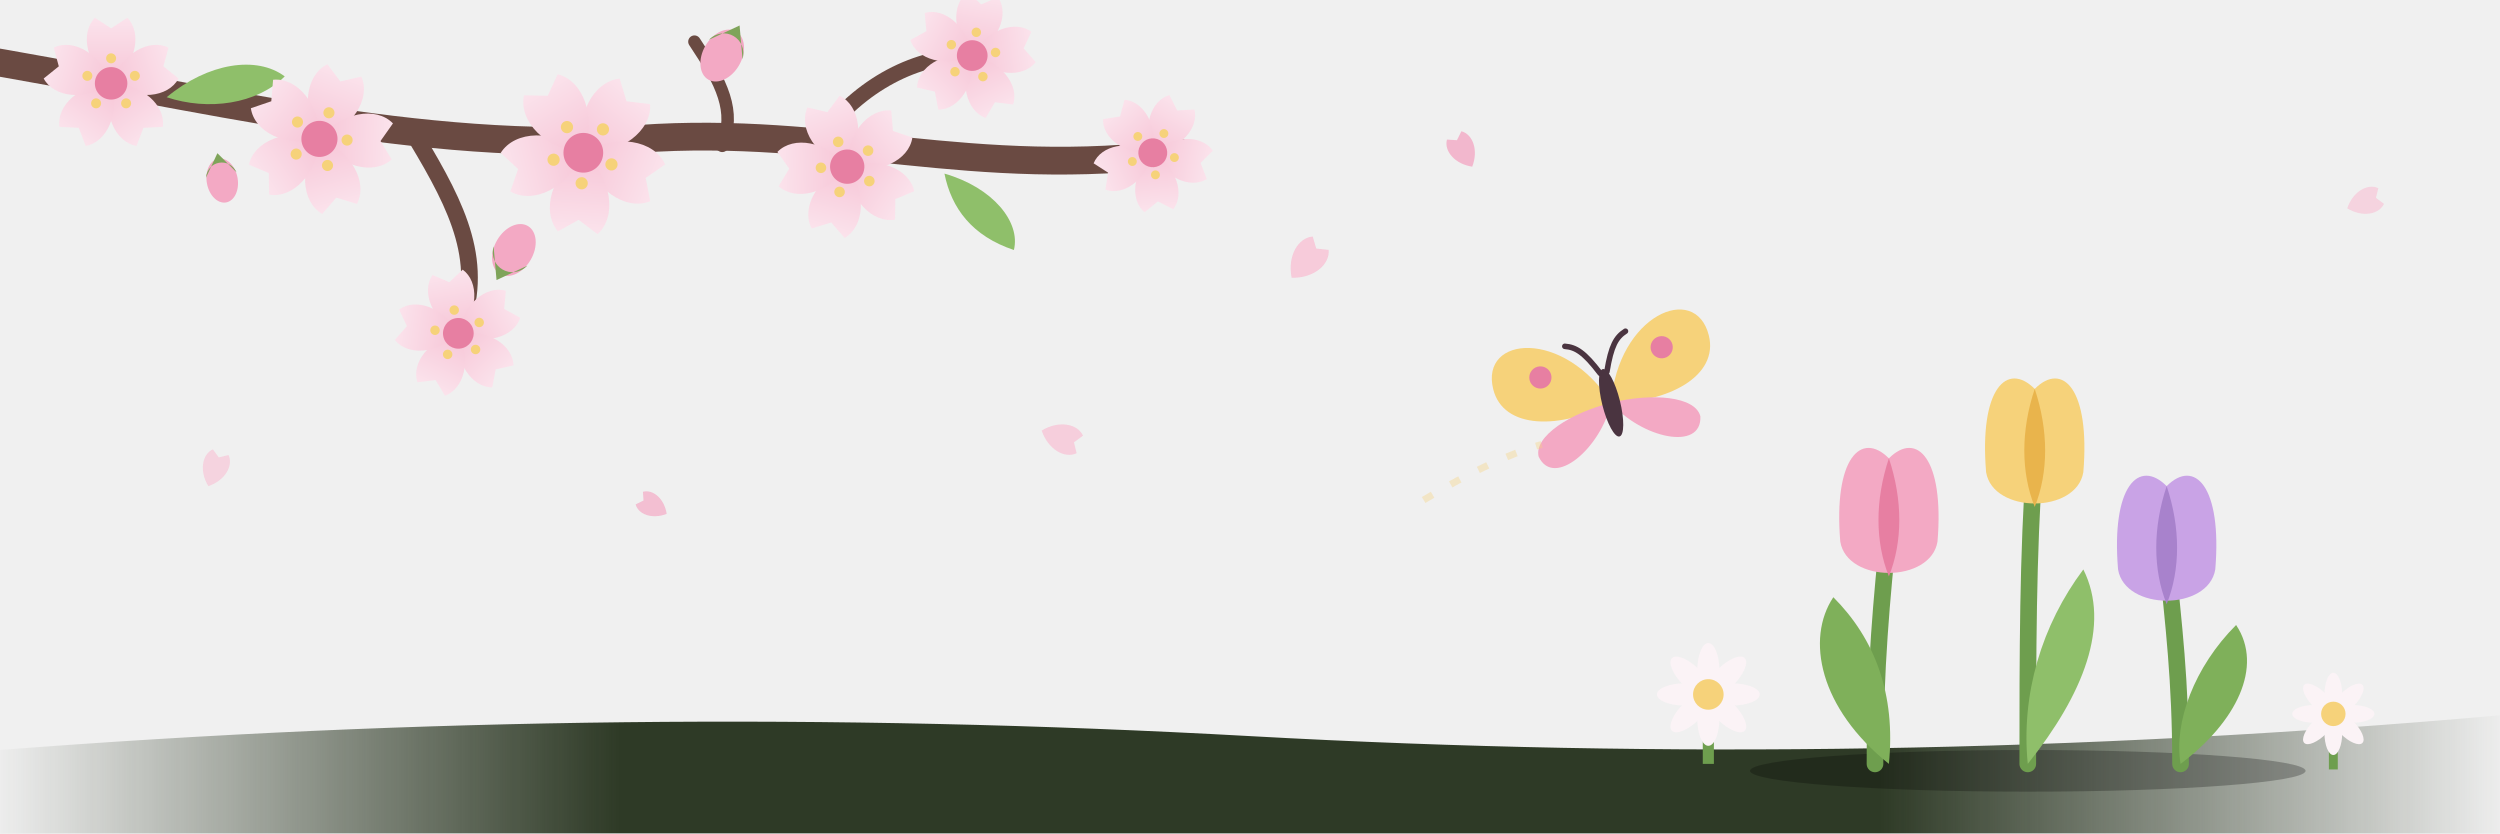
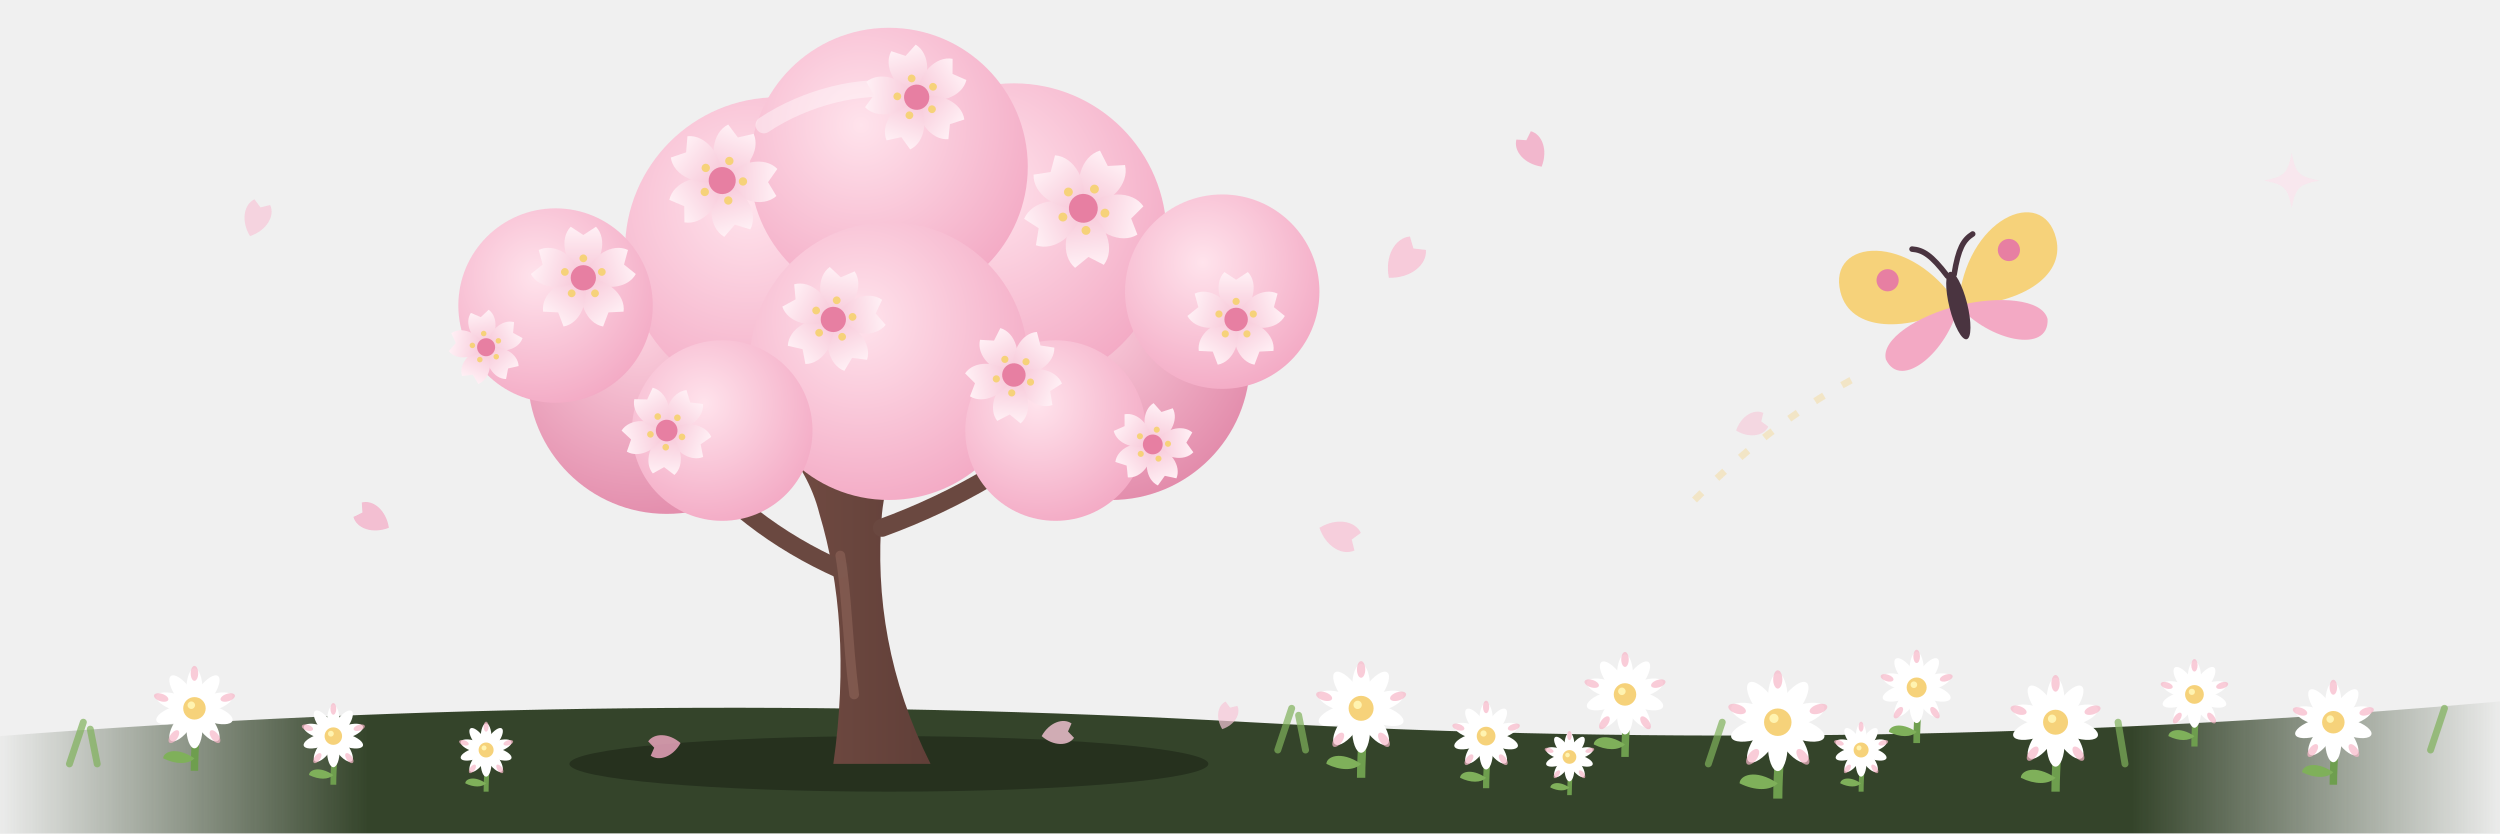
<svg xmlns="http://www.w3.org/2000/svg" viewBox="0 0 360 120">
  <defs>
    <linearGradient id="pv-petal" x1="0" y1="1" x2="0" y2="0">
      <stop offset="0" stop-color="#F7C6D7" />
-       <stop offset="1" stop-color="#FBE3EC" />
+       <stop offset="1" stop-color="#FFF0F5" />
    </linearGradient>
    <path id="pv-p" d="M0 0 C-4 -3 -5 -8 -2.6 -10.5 L0 -8.8 L2.6 -10.5 C5 -8 4 -3 0 0 Z" />
    <g id="pv-flower">
      <use href="#pv-p" fill="url(#pv-petal)" />
      <use href="#pv-p" fill="url(#pv-petal)" transform="rotate(72)" />
      <use href="#pv-p" fill="url(#pv-petal)" transform="rotate(144)" />
      <use href="#pv-p" fill="url(#pv-petal)" transform="rotate(216)" />
      <use href="#pv-p" fill="url(#pv-petal)" transform="rotate(288)" />
      <circle r="2.6" fill="#E77FA2" />
-       <circle cx="0" cy="-4" r="0.8" fill="#F6D27A" />
+       <circle cy="-4" r="0.8" fill="#F6D27A" />
      <circle cx="3.8" cy="-1.2" r="0.8" fill="#F6D27A" />
      <circle cx="2.4" cy="3.2" r="0.8" fill="#F6D27A" />
      <circle cx="-2.4" cy="3.2" r="0.8" fill="#F6D27A" />
      <circle cx="-3.8" cy="-1.2" r="0.8" fill="#F6D27A" />
    </g>
-     <g id="pv-bud">
-       <ellipse rx="2.8" ry="4" fill="#F3A9C4" />
-       <path d="M-2.8 1 C-2 4 2 4 2.8 1 L0 5 Z" fill="#7FA45A" />
+     <path id="pv-fall" d="M0 0 C-2.5 -2 -3 -5 -1.5 -6.5 L0 -5.5 L1.5 -6.5 C3 -5 2.5 -2 0 0 Z" />
+     <g id="pv-daisy">
+       <path d="M0 10 C0 6 0.5 3 0 0" stroke="#6E9E4E" stroke-width="1.2" fill="none" />
+       <path d="M0 8 C-3 6 -5 7 -5 8 C-3 9 -1 9 0 8 Z" fill="#7FB05A" />
+       <g fill="#FFFFFF">
+         <ellipse rx="1.3" ry="3.4" cy="-3" />
+         <ellipse rx="1.3" ry="3.4" cy="-3" transform="rotate(36)" />
+         <ellipse rx="1.3" ry="3.4" cy="-3" transform="rotate(72)" />
+         <ellipse rx="1.3" ry="3.4" cy="-3" transform="rotate(108)" />
+         <ellipse rx="1.3" ry="3.4" cy="-3" transform="rotate(144)" />
+         <ellipse rx="1.3" ry="3.4" cy="-3" transform="rotate(180)" />
+         <ellipse rx="1.3" ry="3.4" cy="-3" transform="rotate(216)" />
+         <ellipse rx="1.3" ry="3.4" cy="-3" transform="rotate(252)" />
+         <ellipse rx="1.3" ry="3.4" cy="-3" transform="rotate(288)" />
+         <ellipse rx="1.3" ry="3.4" cy="-3" transform="rotate(324)" />
+       </g>
+       <g fill="#F7B6C8" opacity="0.7">
+         <ellipse rx="0.6" ry="1.2" cy="-5.6" />
+         <ellipse rx="0.6" ry="1.2" cy="-5.6" transform="rotate(72)" />
+         <ellipse rx="0.6" ry="1.2" cy="-5.6" transform="rotate(144)" />
+         <ellipse rx="0.6" ry="1.2" cy="-5.6" transform="rotate(216)" />
+         <ellipse rx="0.6" ry="1.2" cy="-5.6" transform="rotate(288)" />
+       </g>
+       <circle r="1.8" fill="#F6D27A" />
+       <circle cx="-0.5" cy="-0.5" r="0.6" fill="#FFF3B0" />
    </g>
-     <path id="pv-fall" d="M0 0 C-2.5 -2 -3 -5 -1.5 -6.5 L0 -5.5 L1.5 -6.5 C3 -5 2.5 -2 0 0 Z" />
+     <radialGradient id="pv-c1" cx="0.4" cy="0.35" r="0.7">
+       <stop offset="0" stop-color="#FFE3EC" />
+       <stop offset="1" stop-color="#F3A9C4" />
+     </radialGradient>
+     <radialGradient id="pv-c2" cx="0.4" cy="0.35" r="0.7">
+       <stop offset="0" stop-color="#FBD0DE" />
+       <stop offset="1" stop-color="#E28AAA" />
+     </radialGradient>
+     <linearGradient id="pv-trunk" x1="0" y1="0" x2="1" y2="0">
+       <stop offset="0" stop-color="#7A5248" />
+       <stop offset="1" stop-color="#5A3A34" />
+     </linearGradient>
    <linearGradient id="pv-ground" x1="0" y1="0" x2="1" y2="0">
-       <stop offset="0" stop-color="#2E3A26" stop-opacity="0" />
-       <stop offset="0.25" stop-color="#2E3A26" />
-       <stop offset="0.75" stop-color="#2E3A26" />
-       <stop offset="1" stop-color="#2E3A26" stop-opacity="0" />
+       <stop offset="0" stop-color="#34442A" stop-opacity="0" />
+       <stop offset="0.15" stop-color="#34442A" />
+       <stop offset="0.85" stop-color="#34442A" />
+       <stop offset="1" stop-color="#34442A" stop-opacity="0" />
    </linearGradient>
  </defs>
-   <path d="M-6 8 C30 14 60 22 92 20 C120 18 140 26 170 22" stroke="#6A4A42" stroke-width="4" fill="none" stroke-linecap="round" />
-   <path d="M60 20 C66 30 70 38 66 48" stroke="#6A4A42" stroke-width="2.4" fill="none" stroke-linecap="round" />
-   <path d="M118 20 C124 12 132 8 140 8" stroke="#6A4A42" stroke-width="2.2" fill="none" stroke-linecap="round" />
-   <path d="M100 6 C104 12 106 16 104 21" stroke="#6A4A42" stroke-width="1.8" fill="none" stroke-linecap="round" />
-   <path d="M24 14 C30 9 37 8 41 11 C37 15 30 16 24 14 Z" fill="#8FBF6A" />
-   <path d="M136 25 C143 27 147 32 146 36 C140 34 137 30 136 25 Z" fill="#8FBF6A" />
-   <use href="#pv-flower" transform="translate(16 12) scale(0.9)" />
-   <use href="#pv-flower" transform="translate(46 20) rotate(20)" />
-   <use href="#pv-flower" transform="translate(66 48) rotate(-10) scale(0.85)" />
-   <use href="#pv-flower" transform="translate(84 22) rotate(40) scale(1.1)" />
-   <use href="#pv-flower" transform="translate(140 8) rotate(10) scale(0.85)" />
-   <use href="#pv-flower" transform="translate(122 24) rotate(-20) scale(0.95)" />
-   <use href="#pv-flower" transform="translate(166 22) rotate(30) scale(0.8)" />
-   <use href="#pv-bud" transform="translate(74 36) rotate(30)" />
-   <use href="#pv-bud" transform="translate(104 8) rotate(-150)" />
-   <use href="#pv-bud" transform="translate(32 26) rotate(170) scale(0.8)" />
-   <use href="#pv-fall" transform="translate(186 40) rotate(40)" fill="#F7C6D7" opacity="0.9" />
-   <use href="#pv-fall" transform="translate(212 24) rotate(-30) scale(0.8)" fill="#F3A9C4" opacity="0.8" />
-   <use href="#pv-fall" transform="translate(150 62) rotate(110) scale(0.9)" fill="#F7C6D7" opacity="0.8" />
-   <use href="#pv-fall" transform="translate(96 74) rotate(-60) scale(0.7)" fill="#F3A9C4" opacity="0.7" />
-   <use href="#pv-fall" transform="translate(30 70) rotate(20) scale(0.8)" fill="#F7C6D7" opacity="0.7" />
-   <use href="#pv-fall" transform="translate(338 30) rotate(70) scale(0.8)" fill="#F7C6D7" opacity="0.7" />
-   <path d="M0 120 L0 108 Q90 101 180 106 Q270 111 360 103 L360 120 Z" fill="url(#pv-ground)" />
-   <g transform="translate(232 58) rotate(-14)">
+   <path d="M0 120 L0 106 Q90 99 180 104 Q270 109 360 101 L360 120 Z" fill="url(#pv-ground)" />
+   <ellipse cx="128" cy="110" rx="46" ry="4" fill="#000000" opacity="0.28" />
+   <path d="M120 110 C122 96 121 84 118 74 C116 66 110 60 102 56 L106 53 C113 57 119 62 122 68 C124 60 130 54 140 50 L142 53 C134 58 128 64 127 74 C126 86 128 98 134 110 Z" fill="url(#pv-trunk)" />
+   <path d="M121 82 C112 78 104 72 98 64" stroke="#6A4840" stroke-width="2.6" fill="none" stroke-linecap="round" />
+   <path d="M127 76 C138 72 148 66 154 60" stroke="#6A4840" stroke-width="2.6" fill="none" stroke-linecap="round" />
+   <path d="M123 100 C122 92 122 86 121 80" stroke="#8E6458" stroke-width="1.4" opacity="0.6" fill="none" stroke-linecap="round" />
+   <g>
+     <circle cx="96" cy="54" r="20" fill="url(#pv-c2)" />
+     <circle cx="160" cy="52" r="20" fill="url(#pv-c2)" />
+     <circle cx="112" cy="36" r="22" fill="url(#pv-c1)" />
+     <circle cx="146" cy="34" r="22" fill="url(#pv-c1)" />
+     <circle cx="128" cy="24" r="20" fill="url(#pv-c1)" />
+     <circle cx="80" cy="44" r="14" fill="url(#pv-c1)" />
+     <circle cx="176" cy="42" r="14" fill="url(#pv-c1)" />
+     <circle cx="128" cy="52" r="20" fill="url(#pv-c1)" />
+     <circle cx="104" cy="62" r="13" fill="url(#pv-c1)" />
+     <circle cx="152" cy="62" r="13" fill="url(#pv-c1)" />
+   </g>
+   <path d="M110 18 C116 14 124 12 130 13" stroke="#FFFFFF" stroke-width="2.4" stroke-linecap="round" opacity="0.4" fill="none" />
+   <use href="#pv-flower" transform="translate(84 40) scale(0.7)" />
+   <use href="#pv-flower" transform="translate(104 26) rotate(20) scale(0.75)" />
+   <use href="#pv-flower" transform="translate(132 14) rotate(-15) scale(0.7)" />
+   <use href="#pv-flower" transform="translate(156 30) rotate(30) scale(0.8)" />
+   <use href="#pv-flower" transform="translate(178 46) scale(0.65)" />
+   <use href="#pv-flower" transform="translate(120 46) rotate(10) scale(0.7)" />
+   <use href="#pv-flower" transform="translate(146 54) rotate(-30) scale(0.65)" />
+   <use href="#pv-flower" transform="translate(96 62) rotate(40) scale(0.6)" />
+   <use href="#pv-flower" transform="translate(166 64) rotate(15) scale(0.55)" />
+   <use href="#pv-flower" transform="translate(70 50) rotate(-10) scale(0.5)" />
+   <use href="#pv-fall" transform="translate(200 40) rotate(40)" fill="#F7C6D7" opacity="0.9" />
+   <use href="#pv-fall" transform="translate(222 24) rotate(-30) scale(0.8)" fill="#F3A9C4" opacity="0.8" />
+   <use href="#pv-fall" transform="translate(190 76) rotate(110) scale(0.9)" fill="#F7C6D7" opacity="0.8" />
+   <use href="#pv-fall" transform="translate(56 76) rotate(-60) scale(0.8)" fill="#F3A9C4" opacity="0.7" />
+   <use href="#pv-fall" transform="translate(36 34) rotate(20) scale(0.8)" fill="#F7C6D7" opacity="0.7" />
+   <use href="#pv-fall" transform="translate(250 62) rotate(70) scale(0.7)" fill="#F7C6D7" opacity="0.6" />
+   <use href="#pv-fall" transform="translate(150 106) rotate(80) scale(0.7)" fill="#F7C6D7" opacity="0.8" />
+   <use href="#pv-fall" transform="translate(98 107) rotate(-100) scale(0.7)" fill="#F3A9C4" opacity="0.8" />
+   <use href="#pv-fall" transform="translate(176 105) rotate(20) scale(0.6)" fill="#F7C6D7" opacity="0.7" />
+   <g transform="translate(282 44) rotate(-14)">
    <path d="M0 0 C-4 -12 -16 -14 -16 -6 C-16 0 -8 2 0 0 Z" fill="#F6D27A" />
    <path d="M0 0 C-3 6 -11 10 -12 5 C-12 2 -6 0 0 0 Z" fill="#F3A9C4" />
    <path d="M0 0 C4 -12 16 -14 16 -6 C16 0 8 2 0 0 Z" fill="#F6D27A" />
    <path d="M0 0 C3 6 11 10 12 5 C12 2 6 0 0 0 Z" fill="#F3A9C4" />
    <circle cx="-9" cy="-6" r="1.6" fill="#E77FA2" />
    <circle cx="9" cy="-6" r="1.6" fill="#E77FA2" />
-     <ellipse rx="1.3" ry="5" cy="0" fill="#4A3440" />
+     <ellipse rx="1.3" ry="5" fill="#4A3440" />
    <path d="M-0.5 -4.5 C-2 -8 -3 -9 -4.5 -9.5 M0.5 -4.5 C2 -8 3 -9 4.5 -9.5" stroke="#4A3440" stroke-width="0.8" fill="none" stroke-linecap="round" />
  </g>
-   <path d="M205 72 Q215 66 222 64" stroke="#F6D27A" stroke-opacity="0.35" stroke-width="1" stroke-dasharray="1.5 3" fill="none" />
-   <ellipse cx="292" cy="111" rx="40" ry="3" fill="#000000" opacity="0.25" />
-   <path d="M270 110 C270 96 271 86 272 76 M292 110 C292 94 292 80 293 66 M314 110 C314 98 313 90 312 80" stroke="#6E9E4E" stroke-width="2.4" fill="none" stroke-linecap="round" />
-   <path d="M272 110 C262 102 260 92 264 86 C270 92 273 100 272 110 Z" fill="#7FB05A" />
-   <path d="M292 110 C300 100 304 90 300 82 C294 90 291 100 292 110 Z" fill="#8FBF6A" />
-   <path d="M314 110 C322 104 326 96 322 90 C316 96 313 104 314 110 Z" fill="#7FB05A" />
-   <path d="M265 78 C264 66 268 62 272 66 C276 62 280 66 279 78 C278 84 266 84 265 78 Z" fill="#F3A9C4" />
-   <path d="M272 66 C270 72 270 78 272 83 C274 78 274 72 272 66 Z" fill="#E77FA2" />
-   <path d="M286 68 C285 56 289 52 293 56 C297 52 301 56 300 68 C299 74 287 74 286 68 Z" fill="#F6D27A" />
-   <path d="M293 56 C291 62 291 68 293 73 C295 68 295 62 293 56 Z" fill="#E9B44C" />
-   <path d="M305 82 C304 70 308 66 312 70 C316 66 320 70 319 82 C318 88 306 88 305 82 Z" fill="#C9A3E6" />
-   <path d="M312 70 C310 76 310 82 312 87 C314 82 314 76 312 70 Z" fill="#A882CC" />
-   <g transform="translate(246 104)">
-     <path d="M0 6 V-2" stroke="#6E9E4E" stroke-width="1.6" />
-     <g transform="translate(0 -4)" fill="#FBF3F6">
-       <ellipse rx="1.6" ry="4" cy="-3.4" />
-       <ellipse rx="1.6" ry="4" cy="-3.4" transform="rotate(45)" />
-       <ellipse rx="1.6" ry="4" cy="-3.4" transform="rotate(90)" />
-       <ellipse rx="1.6" ry="4" cy="-3.4" transform="rotate(135)" />
-       <ellipse rx="1.6" ry="4" cy="-3.4" transform="rotate(180)" />
-       <ellipse rx="1.6" ry="4" cy="-3.4" transform="rotate(225)" />
-       <ellipse rx="1.6" ry="4" cy="-3.4" transform="rotate(270)" />
-       <ellipse rx="1.6" ry="4" cy="-3.4" transform="rotate(315)" />
-       <circle r="2.2" fill="#F6D27A" />
-     </g>
-   </g>
-   <g transform="translate(336 106) scale(0.8)">
-     <path d="M0 6 V-2" stroke="#6E9E4E" stroke-width="1.6" />
-     <g transform="translate(0 -4)" fill="#FBF3F6">
-       <ellipse rx="1.6" ry="4" cy="-3.4" />
-       <ellipse rx="1.6" ry="4" cy="-3.4" transform="rotate(45)" />
-       <ellipse rx="1.6" ry="4" cy="-3.4" transform="rotate(90)" />
-       <ellipse rx="1.6" ry="4" cy="-3.4" transform="rotate(135)" />
-       <ellipse rx="1.6" ry="4" cy="-3.4" transform="rotate(180)" />
-       <ellipse rx="1.6" ry="4" cy="-3.4" transform="rotate(225)" />
-       <ellipse rx="1.6" ry="4" cy="-3.4" transform="rotate(270)" />
-       <ellipse rx="1.6" ry="4" cy="-3.4" transform="rotate(315)" />
-       <circle r="2.2" fill="#F6D27A" />
-     </g>
+   <path d="M244 72 Q256 60 268 54" stroke="#F6D27A" stroke-opacity="0.35" stroke-width="1" stroke-dasharray="1.5 3" fill="none" />
+   <path d="M330 22 C330.6 25 331 25.4 334 26 C331 26.6 330.6 27 330 30 C329.4 27 329 26.6 326 26 C329 25.4 329.4 25 330 22 Z" fill="#FBE3EC" opacity="0.7" />
+   <use href="#pv-daisy" transform="translate(28 102) scale(0.9)" />
+   <use href="#pv-daisy" transform="translate(48 106) scale(0.7)" />
+   <use href="#pv-daisy" transform="translate(196 102)" />
+   <use href="#pv-daisy" transform="translate(214 106) scale(0.75)" />
+   <use href="#pv-daisy" transform="translate(234 100) scale(0.9)" />
+   <use href="#pv-daisy" transform="translate(256 104) scale(1.1)" />
+   <use href="#pv-daisy" transform="translate(276 99) scale(0.8)" />
+   <use href="#pv-daisy" transform="translate(296 104)" />
+   <use href="#pv-daisy" transform="translate(316 100) scale(0.75)" />
+   <use href="#pv-daisy" transform="translate(336 104) scale(0.9)" />
+   <use href="#pv-daisy" transform="translate(268 108) scale(0.6)" />
+   <use href="#pv-daisy" transform="translate(226 109) scale(0.55)" />
+   <use href="#pv-daisy" transform="translate(70 108) scale(0.6)" />
+   <g stroke="#7FB05A" stroke-width="1" stroke-linecap="round" opacity="0.7">
+     <path d="M10 110 L12 104 M14 110 L13 105 M184 108 L186 102 M188 108 L187 103 M246 110 L248 104 M306 110 L305 104 M350 108 L352 102" />
  </g>
</svg>
